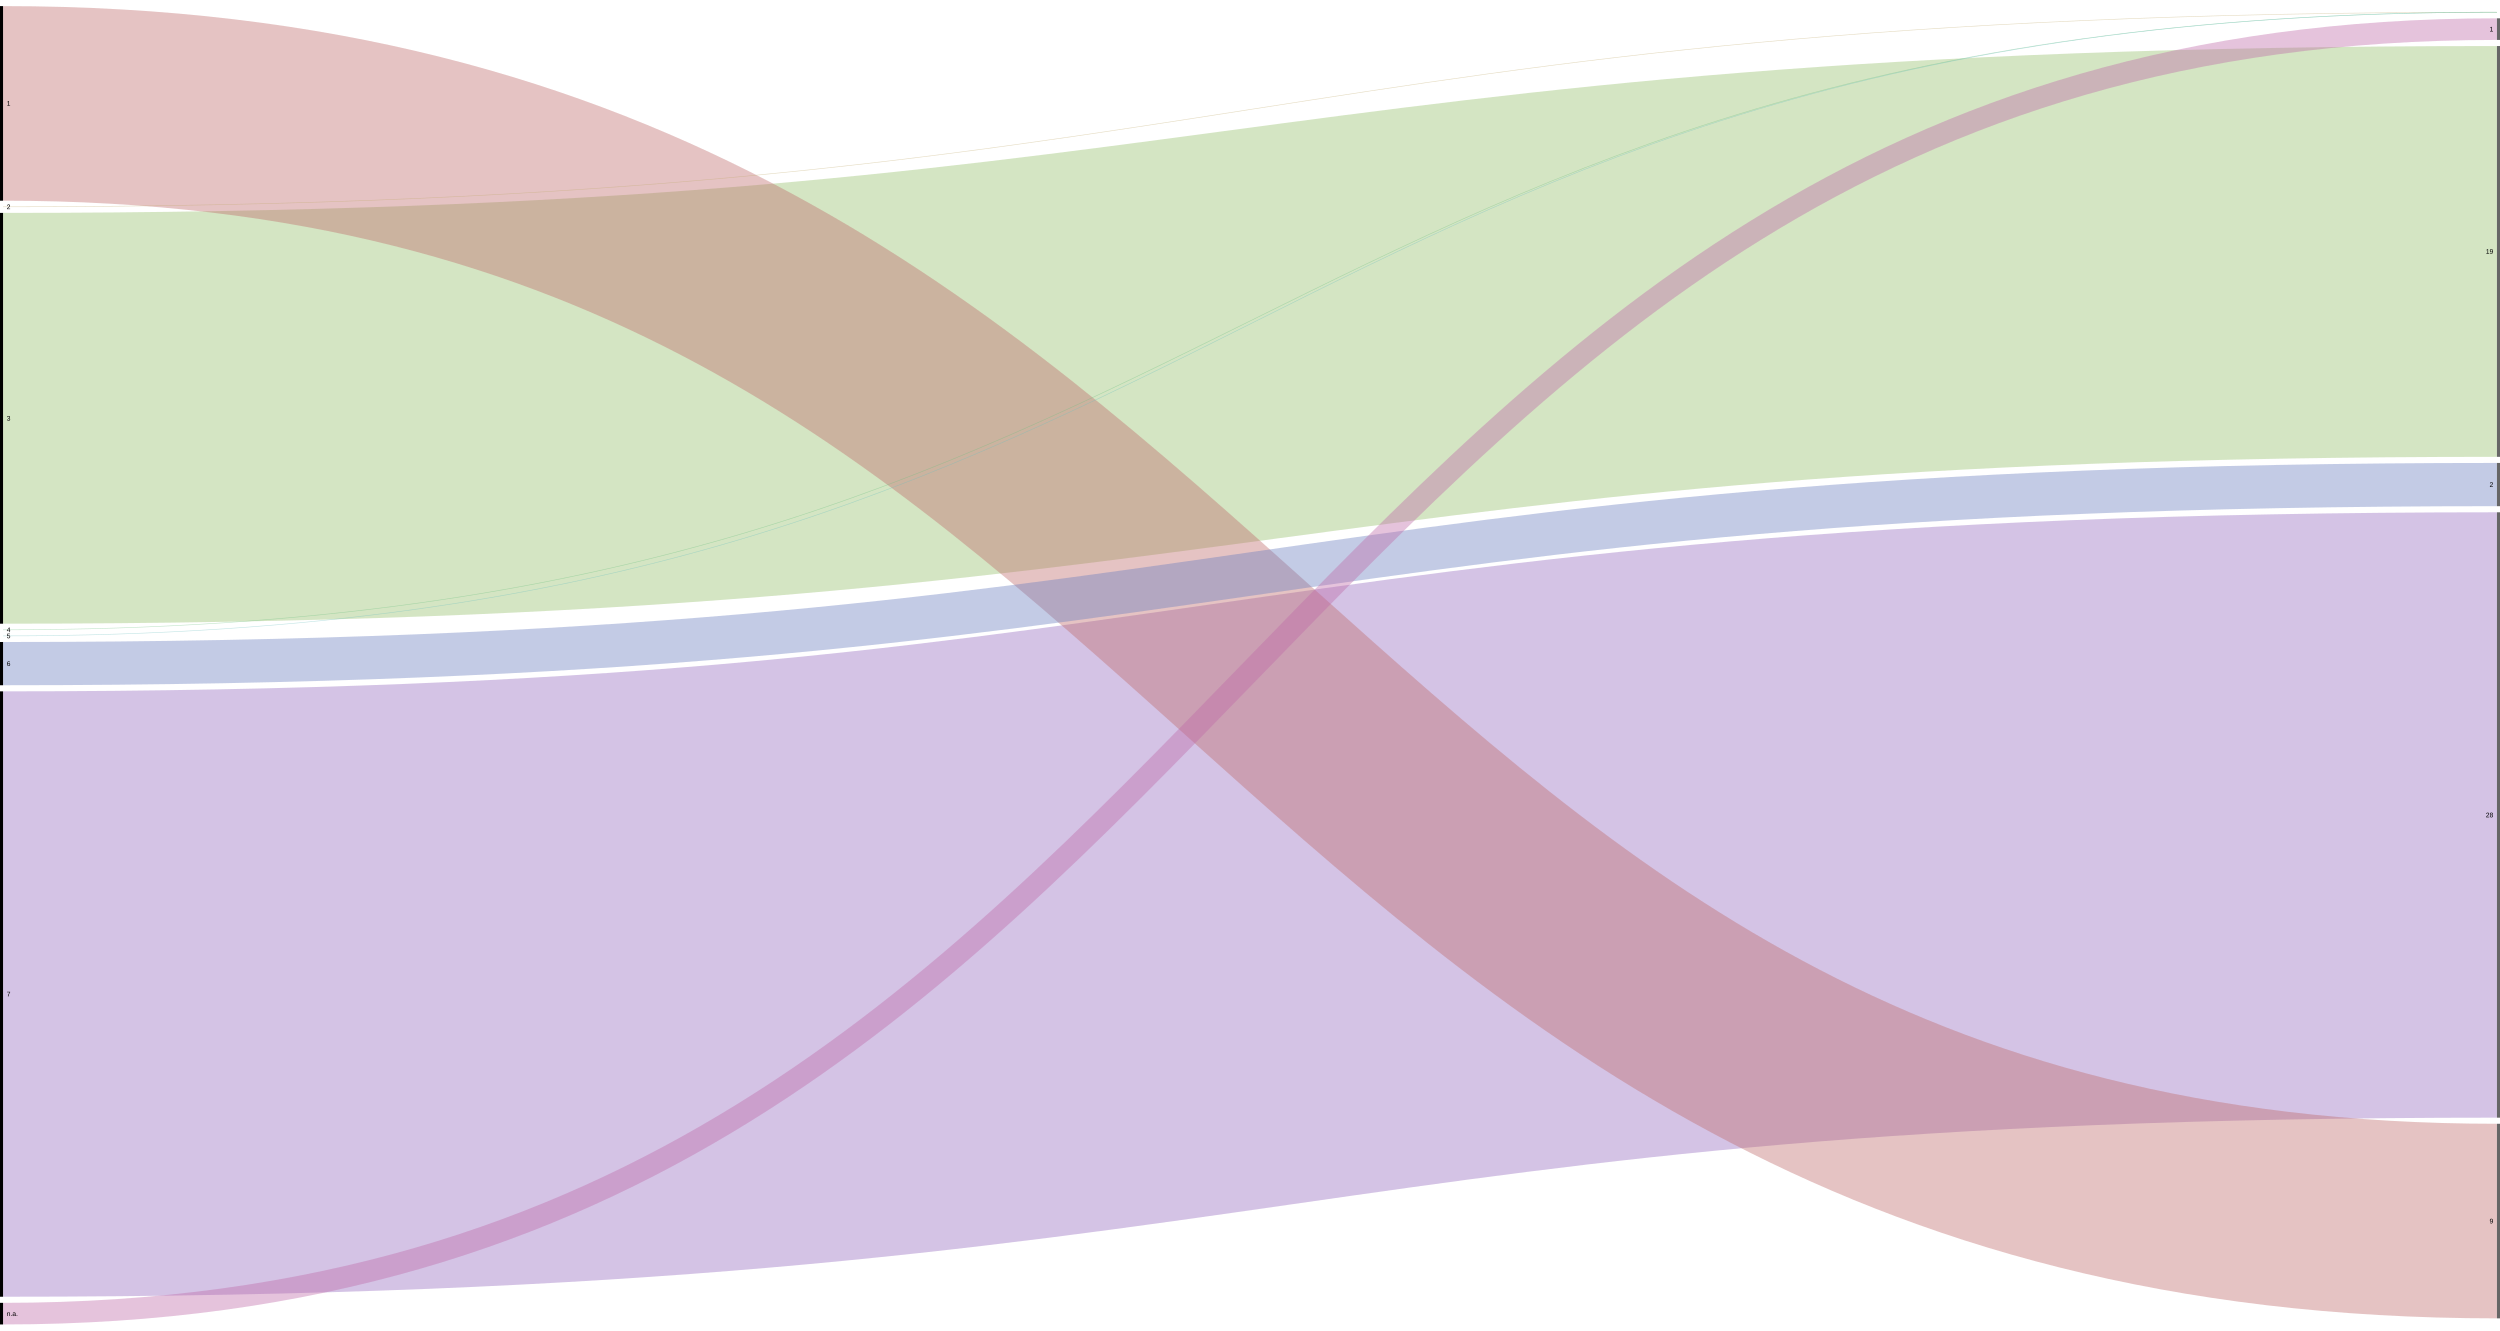
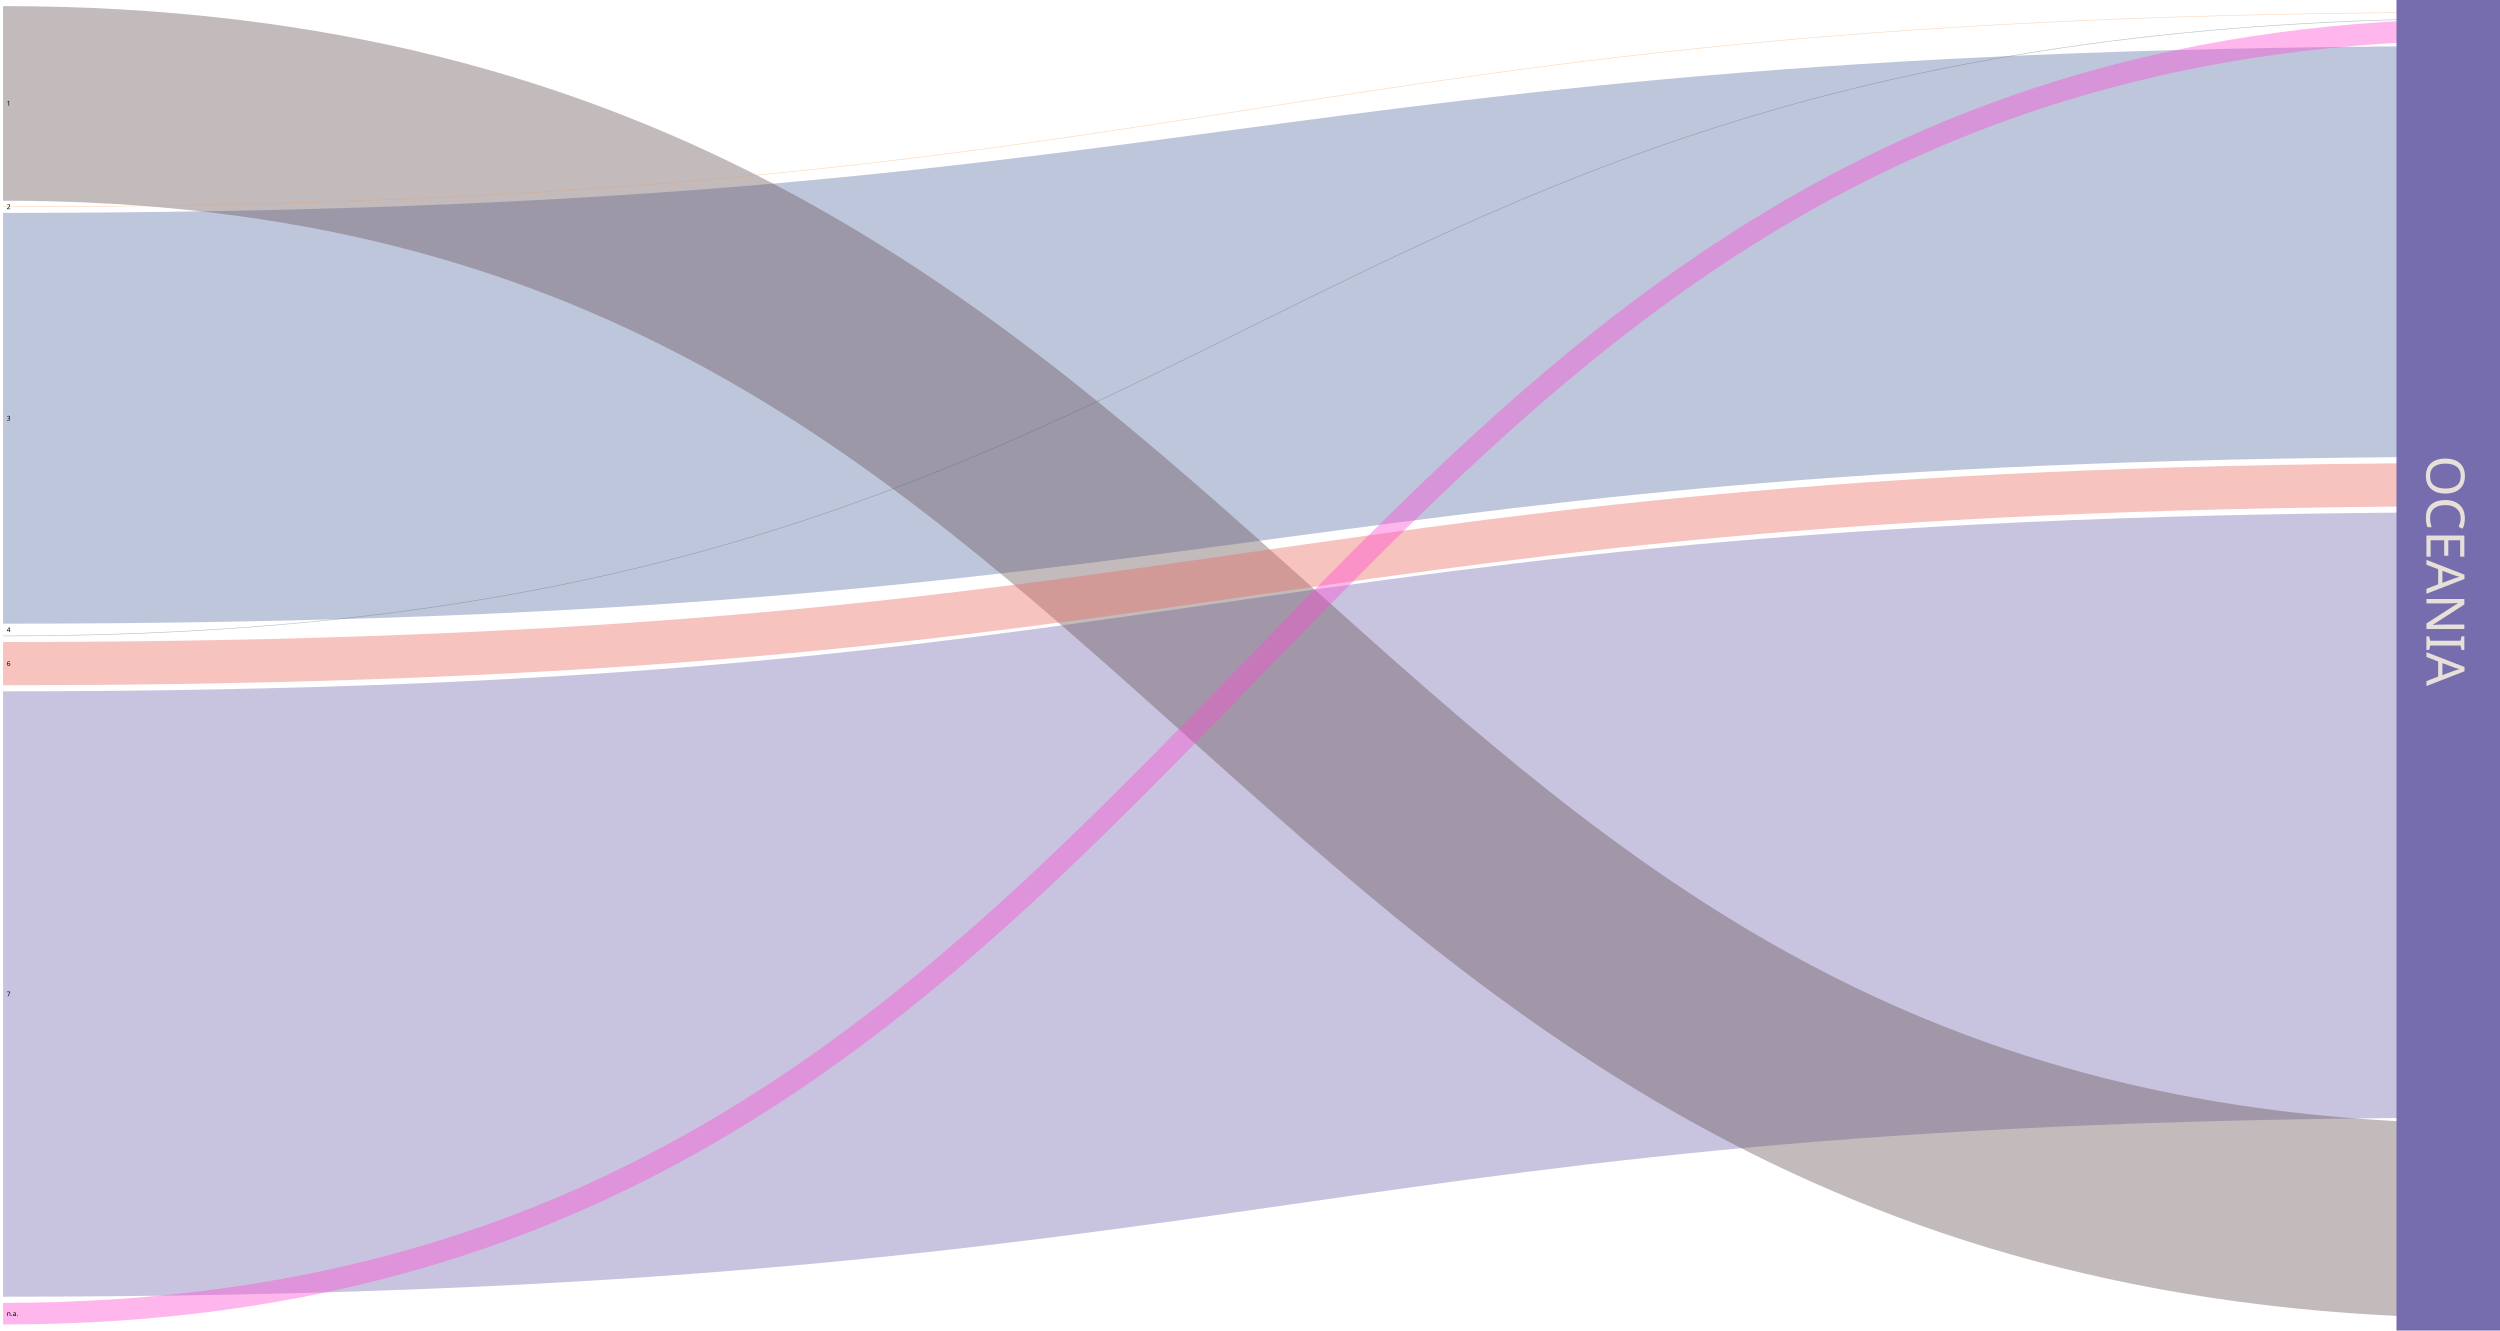
- <svg xmlns="http://www.w3.org/2000/svg" width="4096" height="2180" version="1.1">
-   <g transform="translate(0,10)">
-     <g>
-       <path class="link" d="M5,1618.644C2048,1618.644 2048,1325.254 4091,1325.254" style="stroke-width: 991.864; fill: none; stroke: rgb(148, 105, 191); stroke-opacity: 0.4;" />
-       <path class="link" d="M5,675.339C2048,675.339 2048,401.949 4091,401.949" style="stroke-width: 673.051; fill: none; stroke: rgb(148, 191, 105); stroke-opacity: 0.4;" />
-       <path class="link" d="M5,159.407C2048,159.407 2048,1990.593 4091,1990.593" style="stroke-width: 318.814; fill: none; stroke: rgb(191, 105, 105); stroke-opacity: 0.4;" />
-       <path class="link" d="M5,1077.288C2048,1077.288 2048,783.898 4091,783.898" style="stroke-width: 70.847; fill: none; stroke: rgb(105, 126, 191); stroke-opacity: 0.4;" />
-       <path class="link" d="M5,2142.288C2048,2142.288 2048,37.712 4091,37.712" style="stroke-width: 35.424; fill: none; stroke: rgb(191, 105, 169); stroke-opacity: 0.4;" />
-       <path class="link" d="M5,328.814C2048,328.814 2048,10 4091,10" style="stroke-width: 1; fill: none; stroke: rgb(191, 169, 105); stroke-opacity: 0.4;" />
-       <path class="link" d="M5,1021.864C2048,1021.864 2048,10 4091,10" style="stroke-width: 1; fill: none; stroke: rgb(105, 191, 126); stroke-opacity: 0.4;" />
-       <path class="link" d="M5,1031.864C2048,1031.864 2048,10 4091,10" style="stroke-width: 1; fill: none; stroke: rgb(105, 191, 191); stroke-opacity: 0.4;" />
-     </g>
-     <g>
-       <g class="node" transform="translate(4091,10)">
-         <rect height="0" width="5" style="fill: rgb(102, 102, 102);" />
-         <text x="-6" y="0" dy=".35em" text-anchor="end" style="font-size: 11px; font-family: Arial, Helvetica; pointer-events: none;" />
-       </g>
-       <g class="node" transform="translate(4091,20)">
-         <rect height="35.424" width="5" style="fill: rgb(102, 102, 102);" />
-         <text x="-6" y="17.712" dy=".35em" text-anchor="end" style="font-size: 11px; font-family: Arial, Helvetica; pointer-events: none;">1</text>
-       </g>
-       <g class="node" transform="translate(4091,65.42373)">
-         <rect height="673.051" width="5" style="fill: rgb(102, 102, 102);" />
-         <text x="-6" y="336.525" dy=".35em" text-anchor="end" style="font-size: 11px; font-family: Arial, Helvetica; pointer-events: none;">19</text>
-       </g>
-       <g class="node" transform="translate(4091,748.4746)">
-         <rect height="70.847" width="5" style="fill: rgb(102, 102, 102);" />
-         <text x="-6" y="35.424" dy=".35em" text-anchor="end" style="font-size: 11px; font-family: Arial, Helvetica; pointer-events: none;">2</text>
-       </g>
-       <g class="node" transform="translate(4091,829.322)">
-         <rect height="991.864" width="5" style="fill: rgb(102, 102, 102);" />
-         <text x="-6" y="495.932" dy=".35em" text-anchor="end" style="font-size: 11px; font-family: Arial, Helvetica; pointer-events: none;">28</text>
-       </g>
-       <g class="node" transform="translate(4091,1831.186)">
-         <rect height="318.814" width="5" style="fill: rgb(102, 102, 102);" />
-         <text x="-6" y="159.407" dy=".35em" text-anchor="end" style="font-size: 11px; font-family: Arial, Helvetica; pointer-events: none;">9</text>
-       </g>
-       <g class="node" transform="translate(0,0)">
-         <rect height="318.814" width="5" />
-         <text x="11" y="159.407" dy=".35em" text-anchor="start" style="font-size: 11px; font-family: Arial, Helvetica; pointer-events: none;">1</text>
-       </g>
-       <g class="node" transform="translate(0,328.8136)">
-         <rect height="0" width="5" />
-         <text x="11" y="0" dy=".35em" text-anchor="start" style="font-size: 11px; font-family: Arial, Helvetica; pointer-events: none;">2</text>
-       </g>
-       <g class="node" transform="translate(0,338.8136)">
-         <rect height="673.051" width="5" />
-         <text x="11" y="336.525" dy=".35em" text-anchor="start" style="font-size: 11px; font-family: Arial, Helvetica; pointer-events: none;">3</text>
-       </g>
-       <g class="node" transform="translate(0,1021.864)">
-         <rect height="0" width="5" />
-         <text x="11" y="0" dy=".35em" text-anchor="start" style="font-size: 11px; font-family: Arial, Helvetica; pointer-events: none;">4</text>
-       </g>
-       <g class="node" transform="translate(0,1031.864)">
-         <rect height="0" width="5" />
-         <text x="11" y="0" dy=".35em" text-anchor="start" style="font-size: 11px; font-family: Arial, Helvetica; pointer-events: none;">5</text>
-       </g>
-       <g class="node" transform="translate(0,1041.864)">
-         <rect height="70.847" width="5" />
-         <text x="11" y="35.424" dy=".35em" text-anchor="start" style="font-size: 11px; font-family: Arial, Helvetica; pointer-events: none;">6</text>
-       </g>
-       <g class="node" transform="translate(0,1122.712)">
-         <rect height="991.864" width="5" />
-         <text x="11" y="495.932" dy=".35em" text-anchor="start" style="font-size: 11px; font-family: Arial, Helvetica; pointer-events: none;">7</text>
-       </g>
-       <g class="node" transform="translate(0,2124.576)">
-         <rect height="35.424" width="5" />
-         <text x="11" y="17.712" dy=".35em" text-anchor="start" style="font-size: 11px; font-family: Arial, Helvetica; pointer-events: none;">n.a.</text>
-       </g>
-     </g>
-   </g>
+ <svg xmlns="http://www.w3.org/2000/svg" version="1.1" id="Calque_1" x="0px" y="0px" viewBox="0 0 4096 2180" style="enable-background:new 0 0 4096 2180;" xml:space="preserve">
+   <style type="text/css">
+ 	.st0{fill:none;stroke:#766DAF;stroke-width:991.864;stroke-opacity:0.4;}
+ 	.st1{fill:none;stroke:#5D71A8;stroke-width:673.051;stroke-opacity:0.4;}
+ 	.st2{fill:none;stroke:#6B5359;stroke-width:318.814;stroke-opacity:0.4;}
+ 	.st3{fill:none;stroke:#EA6A61;stroke-width:70.847;stroke-opacity:0.4;}
+ 	.st4{fill:none;stroke:#FF4AD2;stroke-width:35.424;stroke-opacity:0.4;}
+ 	.st5{fill:none;stroke:#F19854;stroke-opacity:0.4;}
+ 	.st6{fill:none;stroke:#4E6562;stroke-opacity:0.4;}
+ 	.st7{display:none;fill:none;stroke:#69BFBF;stroke-opacity:0.4;}
+ 	.st8{fill:#666666;}
+ 	.st9{font-family:'ArialMT';}
+ 	.st10{font-size:11px;}
+ 	.st11{fill:#766DAF;}
+ 	.st12{fill:none;}
+ 	.st13{fill:#E6E0D8;}
+ 	.st14{font-family:'OpenSans-Bold';}
+ 	.st15{font-size:87px;glyph-orientation-vertical:0;writing-mode:tb;}
+ </style>
+   <path class="st0" d="M5,1628.6c2043,0,2043-293.4,4086-293.4">
+ </path>
+   <path class="st1" d="M5,685.3c2043,0,2043-273.4,4086-273.4">
+ </path>
+   <path class="st2" d="M5,169.4c2043,0,2043,1831.2,4086,1831.2">
+ </path>
+   <path class="st3" d="M5,1087.3c2043,0,2043-293.4,4086-293.4">
+ </path>
+   <path class="st4" d="M5,2152.3c2043,0,2043-2104.6,4086-2104.6">
+ </path>
+   <path class="st5" d="M5,338.8C2048,338.8,2048,20,4091,20">
+ </path>
+   <path class="st6" d="M5,1041.9C2048,1041.9,2048,30,4091,30">
+ </path>
+   <path class="st7" d="M5,1041.9C2048,1041.9,2048,20,4091,20">
+ </path>
+   <polygon class="st8" points="4091,20 4096,20 4096,20 ">
+ </polygon>
+   <text transform="matrix(1 0 0 1 4078.882 51.5619)" class="st9 st10">1</text>
+   <text transform="matrix(1 0 0 1 4072.765 415.7992)" class="st9 st10">19</text>
+   <text transform="matrix(1 0 0 1 4078.882 797.7483)" class="st9 st10">2</text>
+   <text transform="matrix(1 0 0 1 4072.765 1339.104)" class="st9 st10">28</text>
+   <text transform="matrix(1 0 0 1 4078.882 2004.443)" class="st9 st10">9</text>
+   <text transform="matrix(1 0 0 1 11 173.2568)" class="st9 st10">1</text>
+   <polygon points="0,338.8 5,338.8 5,338.8 ">
+ </polygon>
+   <text transform="matrix(1 0 0 1 11 342.6636)" class="st9 st10">2</text>
+   <text transform="matrix(1 0 0 1 11 689.189)" class="st9 st10">3</text>
+   <polygon points="0,1031.9 5,1031.9 5,1031.9 ">
+ </polygon>
+   <text transform="matrix(1 0 0 1 11 1035.714)" class="st9 st10">4</text>
+   <polygon points="0,1041.9 5,1041.9 5,1041.9 ">
+ </polygon>
+   <text transform="matrix(1 0 0 1 11 1091.138)" class="st9 st10">6</text>
+   <text transform="matrix(1 0 0 1 11 1632.494)" class="st9 st10">7</text>
+   <text transform="matrix(1 0 0 1 11 2156.138)" class="st9 st10">n.a.</text>
+   <rect x="3926.4" class="st11" width="169.6" height="2180" />
+   <rect x="3978.1" y="746" class="st12" width="66.2" height="678" />
+   <text transform="matrix(1 0 0 1 4009.217 746.0128)" class="st13 st14 st15">OCEANIA</text>
</svg>
